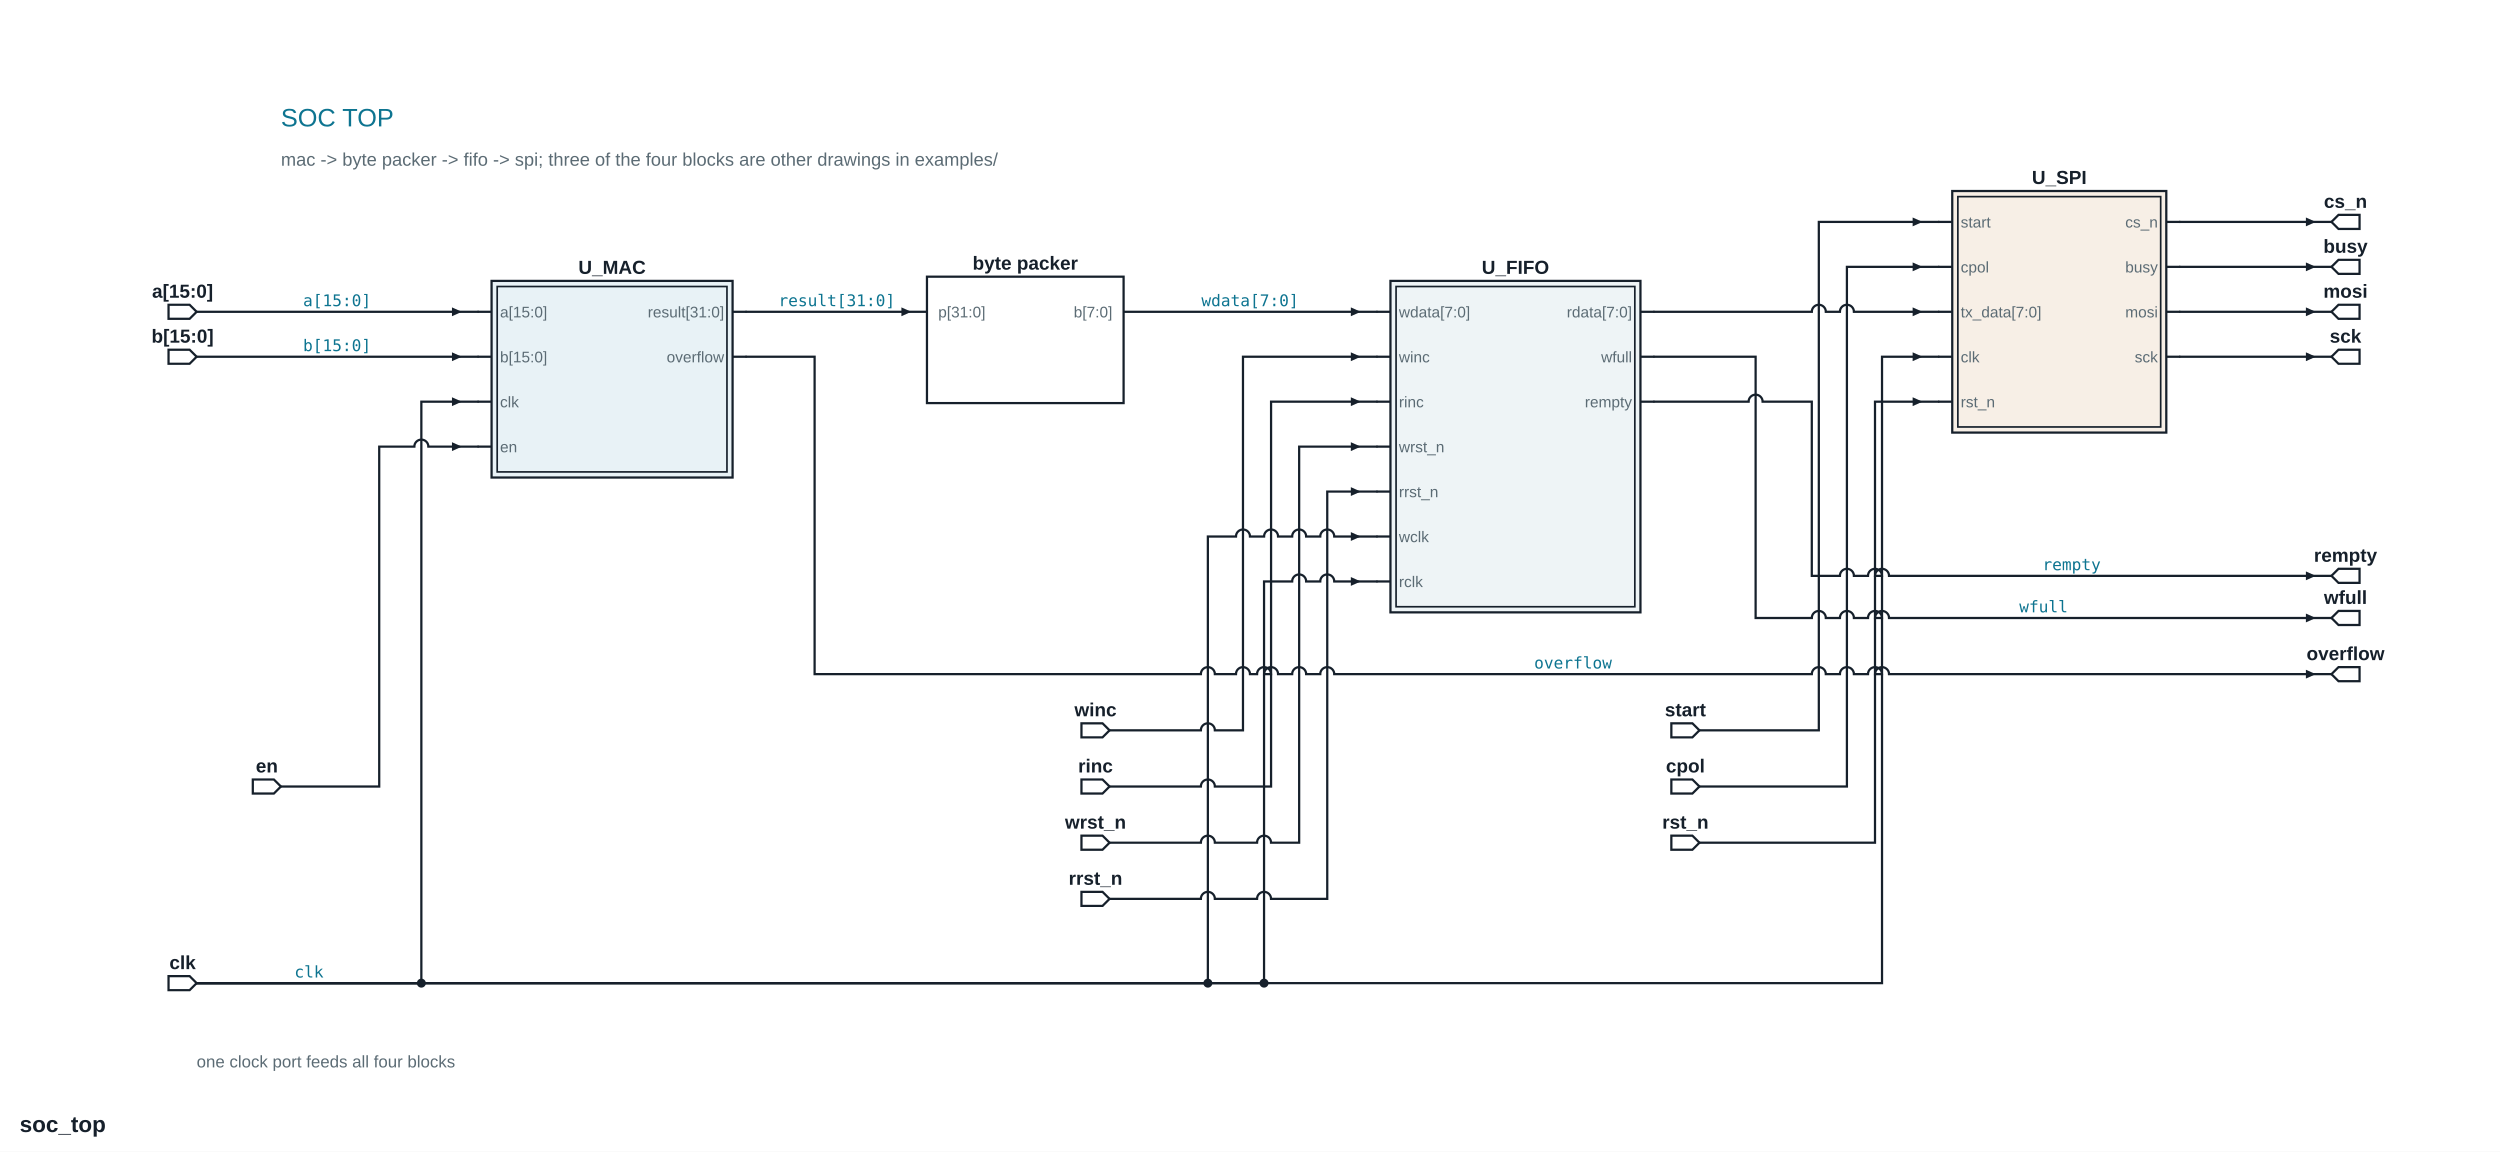
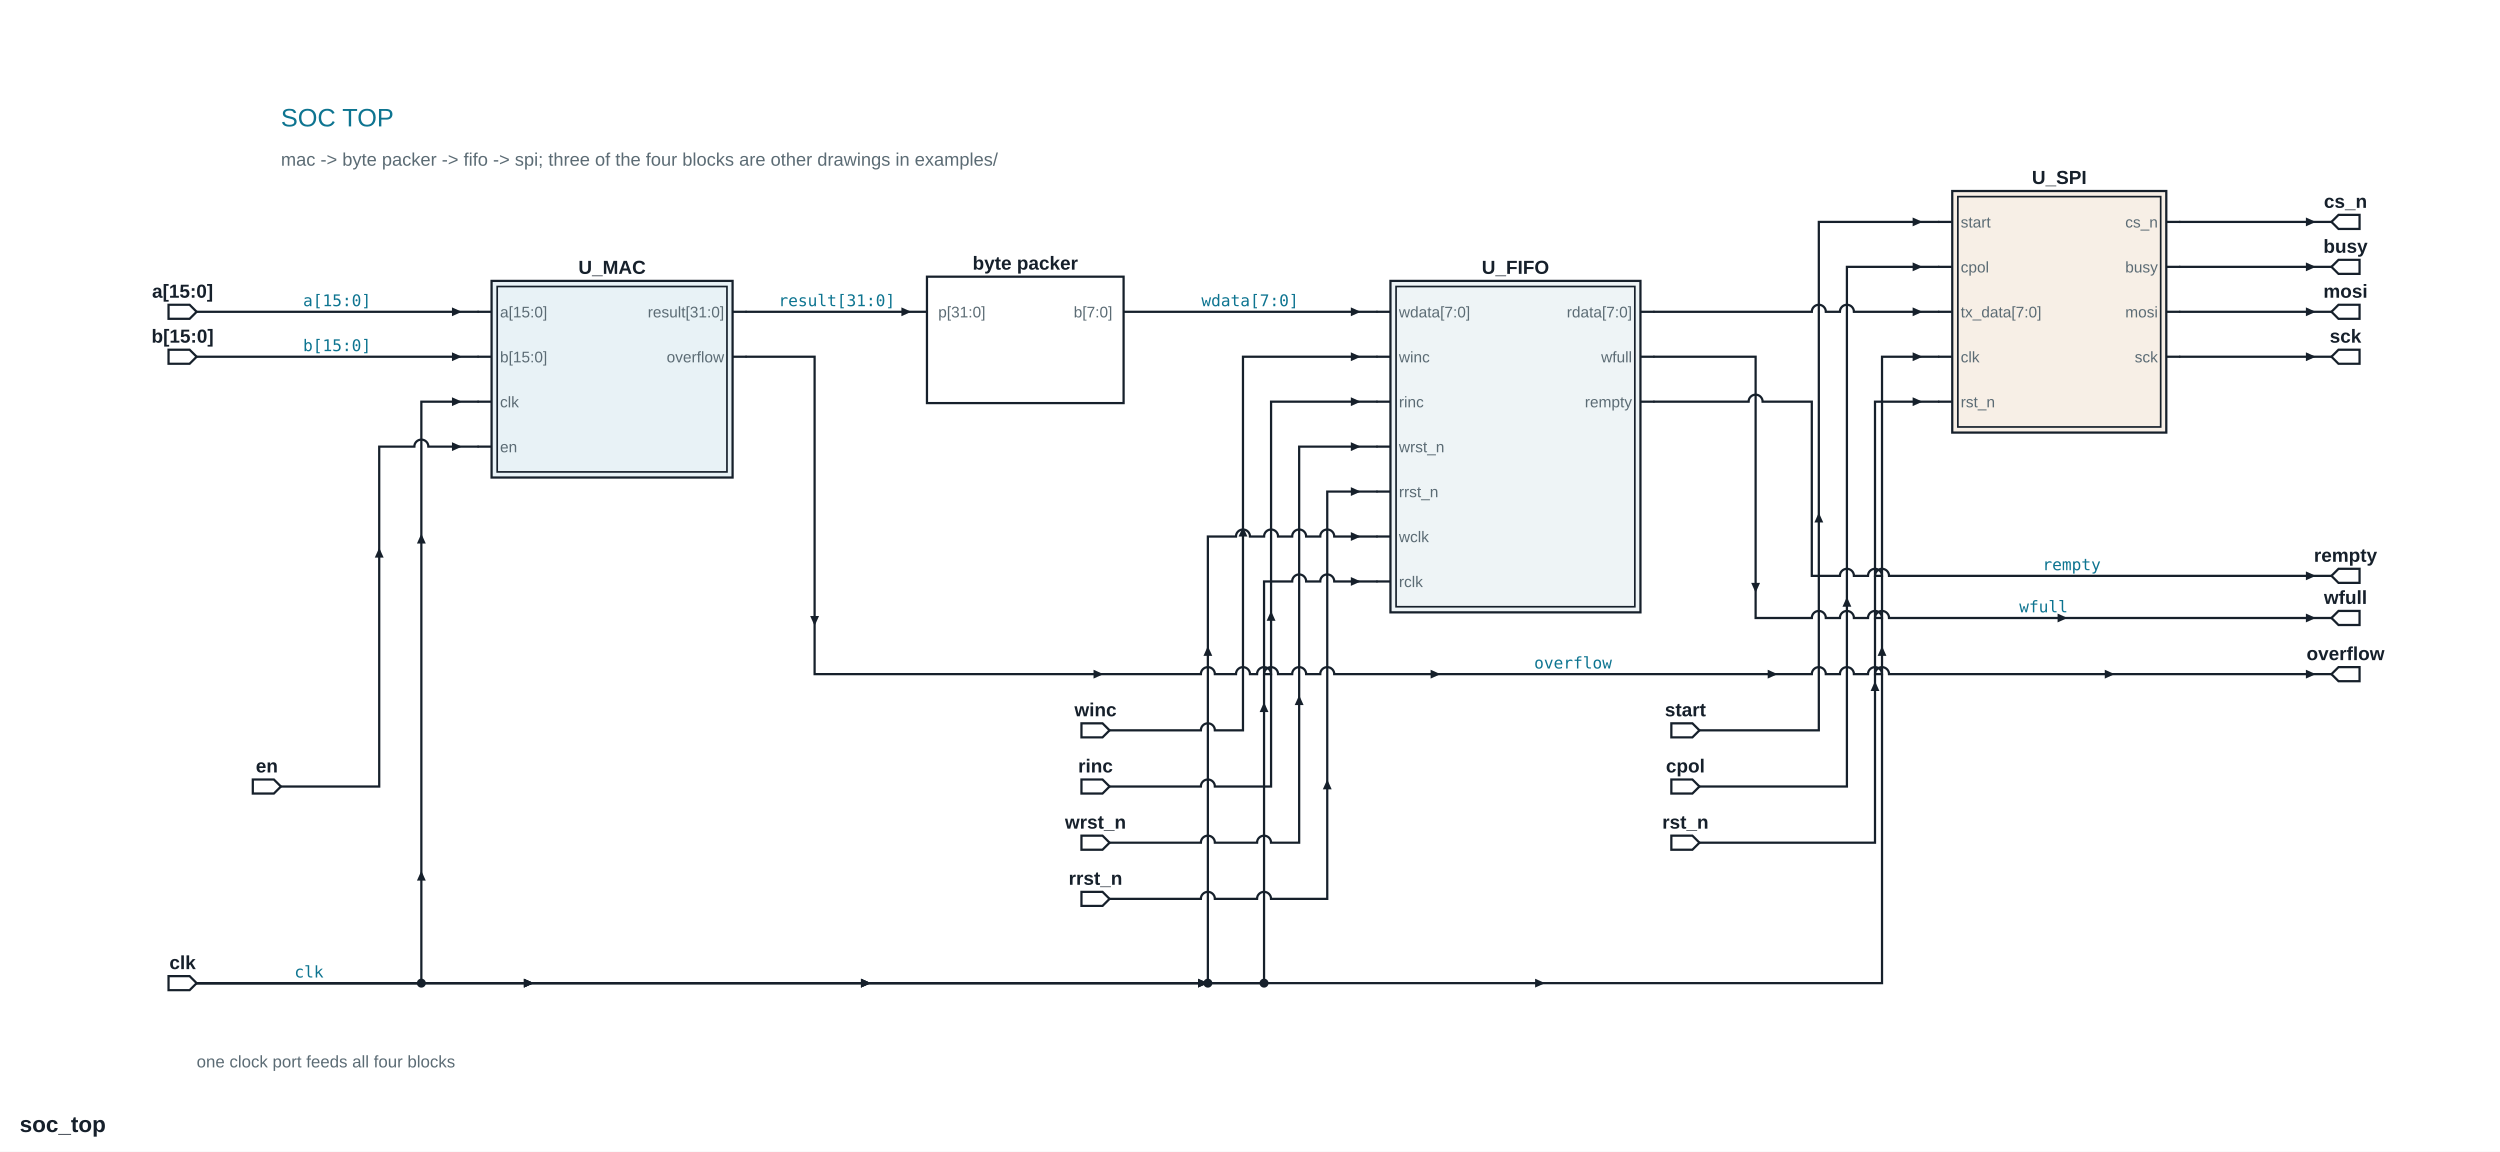
<svg xmlns="http://www.w3.org/2000/svg" width="1780" height="820" viewBox="0 0 1780 820" font-family="'IBM Plex Sans','IBM Plex Sans Text',Arial,Helvetica,sans-serif">
  <rect x="0" y="0" width="1780" height="820" fill="#ffffff" />
  <g class="dl-shapes">
    <text x="200" y="90" text-anchor="start" font-family="'IBM Plex Sans','IBM Plex Sans Text',Arial,Helvetica,sans-serif" font-size="18" fill="#0d7490">SOC TOP</text>
    <text x="200" y="118" text-anchor="start" font-family="'IBM Plex Sans','IBM Plex Sans Text',Arial,Helvetica,sans-serif" font-size="13" fill="#5b6b74">mac -&gt; byte packer -&gt; fifo -&gt; spi;  three of the four blocks are other drawings in examples/</text>
    <text x="140" y="760" text-anchor="start" font-family="'IBM Plex Sans','IBM Plex Sans Text',Arial,Helvetica,sans-serif" font-size="12" fill="#5b6b74">one clock port feeds all four blocks</text>
  </g>
  <g class="dl-nets">
    <path class="dl-net" data-id="n1" d="M200 560 L270 560 L270 318 L295 318 A5 5 0 0 1 305 318 L340 318" fill="none" stroke="#16202b" stroke-width="1.6" stroke-linejoin="miter" stroke-linecap="square" />
    <path class="dl-net" data-id="n2" d="M790 520 L855 520 A5 5 0 0 1 865 520 L885 520 L885 254 L980 254" fill="none" stroke="#16202b" stroke-width="1.6" stroke-linejoin="miter" stroke-linecap="square" />
    <path class="dl-net" data-id="n3" d="M790 560 L855 560 A5 5 0 0 1 865 560 L905 560 L905 286 L980 286" fill="none" stroke="#16202b" stroke-width="1.6" stroke-linejoin="miter" stroke-linecap="square" />
    <path class="dl-net" data-id="n4" d="M790 600 L855 600 A5 5 0 0 1 865 600 L895 600 A5 5 0 0 1 905 600 L925 600 L925 318 L980 318" fill="none" stroke="#16202b" stroke-width="1.6" stroke-linejoin="miter" stroke-linecap="square" />
    <path class="dl-net" data-id="n5" d="M790 640 L855 640 A5 5 0 0 1 865 640 L895 640 A5 5 0 0 1 905 640 L945 640 L945 350 L980 350" fill="none" stroke="#16202b" stroke-width="1.6" stroke-linejoin="miter" stroke-linecap="square" />
    <path class="dl-net" data-id="n6" d="M1210 520 L1295 520 L1295 158 L1380 158" fill="none" stroke="#16202b" stroke-width="1.6" stroke-linejoin="miter" stroke-linecap="square" />
    <path class="dl-net" data-id="n7" d="M1210 560 L1315 560 L1315 190 L1380 190" fill="none" stroke="#16202b" stroke-width="1.6" stroke-linejoin="miter" stroke-linecap="square" />
    <path class="dl-net" data-id="n8" d="M1210 600 L1335 600 L1335 286 L1380 286" fill="none" stroke="#16202b" stroke-width="1.6" stroke-linejoin="miter" stroke-linecap="square" />
    <path class="dl-net" data-id="n9" d="M140 222 L340 222" fill="none" stroke="#16202b" stroke-width="1.6" stroke-linejoin="miter" stroke-linecap="square" />
    <path class="dl-net" data-id="n10" d="M140 254 L340 254" fill="none" stroke="#16202b" stroke-width="1.6" stroke-linejoin="miter" stroke-linecap="square" />
    <path class="dl-net" data-id="n11" d="M531.6 222 L660 222" fill="none" stroke="#16202b" stroke-width="1.6" stroke-linejoin="miter" stroke-linecap="square" />
    <path class="dl-net" data-id="n12" d="M800 222 L980 222" fill="none" stroke="#16202b" stroke-width="1.6" stroke-linejoin="miter" stroke-linecap="square" />
    <path class="dl-net" data-id="n13" d="M1178 222 L1290 222 A5 5 0 0 1 1300 222 L1310 222 A5 5 0 0 1 1320 222 L1380 222" fill="none" stroke="#16202b" stroke-width="1.6" stroke-linejoin="miter" stroke-linecap="square" />
    <path class="dl-net" data-id="n14" d="M1552.4 222 L1660 222" fill="none" stroke="#16202b" stroke-width="1.6" stroke-linejoin="miter" stroke-linecap="square" />
    <path class="dl-net" data-id="n15" d="M1552.4 254 L1660 254" fill="none" stroke="#16202b" stroke-width="1.6" stroke-linejoin="miter" stroke-linecap="square" />
    <path class="dl-net" data-id="n16" d="M1552.4 158 L1660 158" fill="none" stroke="#16202b" stroke-width="1.6" stroke-linejoin="miter" stroke-linecap="square" />
    <path class="dl-net" data-id="n17" d="M1552.4 190 L1660 190" fill="none" stroke="#16202b" stroke-width="1.6" stroke-linejoin="miter" stroke-linecap="square" />
    <path class="dl-net" data-id="n18" d="M531.6 254 L580 254 L580 480 L855 480 A5 5 0 0 1 865 480 L880 480 A5 5 0 0 1 890 480 L895 480 A5 5 0 0 1 905 480 L900 480 A5 5 0 0 1 910 480 L920 480 A5 5 0 0 1 930 480 L940 480 A5 5 0 0 1 950 480 L1290 480 A5 5 0 0 1 1300 480 L1310 480 A5 5 0 0 1 1320 480 L1330 480 A5 5 0 0 1 1340 480 L1335 480 A5 5 0 0 1 1345 480 L1660 480" fill="none" stroke="#16202b" stroke-width="1.6" stroke-linejoin="miter" stroke-linecap="square" />
    <path class="dl-net" data-id="n19" d="M1178 254 L1250 254 L1250 440 L1290 440 A5 5 0 0 1 1300 440 L1310 440 A5 5 0 0 1 1320 440 L1330 440 A5 5 0 0 1 1340 440 L1335 440 A5 5 0 0 1 1345 440 L1660 440" fill="none" stroke="#16202b" stroke-width="1.6" stroke-linejoin="miter" stroke-linecap="square" />
    <path class="dl-net" data-id="n20" d="M1178 286 L1245 286 A5 5 0 0 1 1255 286 L1290 286 L1290 410 L1310 410 A5 5 0 0 1 1320 410 L1330 410 A5 5 0 0 1 1340 410 L1335 410 A5 5 0 0 1 1345 410 L1660 410" fill="none" stroke="#16202b" stroke-width="1.6" stroke-linejoin="miter" stroke-linecap="square" />
    <path class="dl-net" data-id="n21" d="M140 700 L300 700 L300 286 L340 286" fill="none" stroke="#16202b" stroke-width="1.6" stroke-linejoin="miter" stroke-linecap="square" />
    <path class="dl-net" data-id="n22" d="M140 700 L860 700 L860 382 L880 382 A5 5 0 0 1 890 382 L900 382 A5 5 0 0 1 910 382 L920 382 A5 5 0 0 1 930 382 L940 382 A5 5 0 0 1 950 382 L980 382" fill="none" stroke="#16202b" stroke-width="1.6" stroke-linejoin="miter" stroke-linecap="square" />
    <path class="dl-net" data-id="n23" d="M140 700 L900 700 L900 414 L920 414 A5 5 0 0 1 930 414 L940 414 A5 5 0 0 1 950 414 L980 414" fill="none" stroke="#16202b" stroke-width="1.6" stroke-linejoin="miter" stroke-linecap="square" />
    <path class="dl-net" data-id="n24" d="M140 700 L1340 700 L1340 254 L1380 254" fill="none" stroke="#16202b" stroke-width="1.6" stroke-linejoin="miter" stroke-linecap="square" />
    <text x="240" y="218" text-anchor="middle" font-family="'IBM Plex Mono','DejaVu Sans Mono','Courier New',monospace" font-size="11.5" fill="#0d7490">a[15:0]</text>
    <text x="240" y="250" text-anchor="middle" font-family="'IBM Plex Mono','DejaVu Sans Mono','Courier New',monospace" font-size="11.5" fill="#0d7490">b[15:0]</text>
    <text x="595.8" y="218" text-anchor="middle" font-family="'IBM Plex Mono','DejaVu Sans Mono','Courier New',monospace" font-size="11.5" fill="#0d7490">result[31:0]</text>
    <text x="890" y="218" text-anchor="middle" font-family="'IBM Plex Mono','DejaVu Sans Mono','Courier New',monospace" font-size="11.5" fill="#0d7490">wdata[7:0]</text>
    <text x="1120" y="476" text-anchor="middle" font-family="'IBM Plex Mono','DejaVu Sans Mono','Courier New',monospace" font-size="11.5" fill="#0d7490">overflow</text>
    <text x="1455" y="436" text-anchor="middle" font-family="'IBM Plex Mono','DejaVu Sans Mono','Courier New',monospace" font-size="11.5" fill="#0d7490">wfull</text>
    <text x="1475" y="406" text-anchor="middle" font-family="'IBM Plex Mono','DejaVu Sans Mono','Courier New',monospace" font-size="11.5" fill="#0d7490">rempty</text>
    <text x="220" y="696" text-anchor="middle" font-family="'IBM Plex Mono','DejaVu Sans Mono','Courier New',monospace" font-size="11.5" fill="#0d7490">clk</text>
+     <polygon points="270,390 273.15,397 266.85,397" fill="#16202b" />
    <polygon points="328.8,318 321.8,321.15 321.8,314.85" fill="#16202b" />
+     <polygon points="885,375 888.15,382 881.85,382" fill="#16202b" />
    <polygon points="968.8,254 961.8,257.15 961.8,250.85" fill="#16202b" />
+     <polygon points="905,435 908.15,442 901.85,442" fill="#16202b" />
    <polygon points="968.8,286 961.8,289.15 961.8,282.85" fill="#16202b" />
+     <polygon points="925,495 928.15,502 921.85,502" fill="#16202b" />
    <polygon points="968.8,318 961.8,321.15 961.8,314.85" fill="#16202b" />
+     <polygon points="945,555 948.15,562 941.85,562" fill="#16202b" />
    <polygon points="968.8,350 961.8,353.15 961.8,346.85" fill="#16202b" />
+     <polygon points="1295,365 1298.15,372 1291.85,372" fill="#16202b" />
    <polygon points="1368.8,158 1361.8,161.15 1361.8,154.85" fill="#16202b" />
+     <polygon points="1315,425 1318.15,432 1311.85,432" fill="#16202b" />
    <polygon points="1368.8,190 1361.8,193.15 1361.8,186.85" fill="#16202b" />
+     <polygon points="1335,485 1338.15,492 1331.85,492" fill="#16202b" />
    <polygon points="1368.8,286 1361.8,289.15 1361.8,282.85" fill="#16202b" />
    <polygon points="328.8,222 321.8,225.15 321.8,218.85" fill="#16202b" />
    <polygon points="328.8,254 321.8,257.15 321.8,250.85" fill="#16202b" />
    <polygon points="648.8,222 641.8,225.15 641.8,218.85" fill="#16202b" />
    <polygon points="968.8,222 961.8,225.15 961.8,218.85" fill="#16202b" />
    <polygon points="1368.8,222 1361.8,225.15 1361.8,218.85" fill="#16202b" />
    <polygon points="1648.8,222 1641.8,225.15 1641.8,218.85" fill="#16202b" />
    <polygon points="1648.8,254 1641.8,257.15 1641.8,250.85" fill="#16202b" />
    <polygon points="1648.8,158 1641.8,161.15 1641.8,154.85" fill="#16202b" />
    <polygon points="1648.8,190 1641.8,193.15 1641.8,186.85" fill="#16202b" />
+     <polygon points="580,445.6 576.85,438.6 583.15,438.6" fill="#16202b" />
+     <polygon points="785.6,480 778.6,483.15 778.6,476.85" fill="#16202b" />
+     <polygon points="1025.6,480 1018.6,483.15 1018.6,476.85" fill="#16202b" />
+     <polygon points="1265.6,480 1258.6,483.15 1258.6,476.85" fill="#16202b" />
+     <polygon points="1505.6,480 1498.6,483.15 1498.6,476.85" fill="#16202b" />
    <polygon points="1648.8,480 1641.8,483.15 1641.8,476.85" fill="#16202b" />
+     <polygon points="1250,422 1246.85,415 1253.15,415" fill="#16202b" />
+     <polygon points="1472,440 1465,443.15 1465,436.85" fill="#16202b" />
    <polygon points="1648.8,440 1641.8,443.15 1641.8,436.85" fill="#16202b" />
    <polygon points="1648.8,410 1641.8,413.15 1641.8,406.85" fill="#16202b" />
+     <polygon points="300,620 303.15,627 296.85,627" fill="#16202b" />
+     <polygon points="300,380 303.15,387 296.85,387" fill="#16202b" />
    <polygon points="328.8,286 321.8,289.15 321.8,282.85" fill="#16202b" />
+     <polygon points="380,700 373,703.15 373,696.85" fill="#16202b" />
+     <polygon points="620,700 613,703.15 613,696.85" fill="#16202b" />
+     <polygon points="860,460 863.15,467 856.85,467" fill="#16202b" />
    <polygon points="968.8,382 961.8,385.15 961.8,378.85" fill="#16202b" />
+     <polygon points="380,700 373,703.15 373,696.85" fill="#16202b" />
+     <polygon points="620,700 613,703.15 613,696.85" fill="#16202b" />
+     <polygon points="860,700 853,703.15 853,696.85" fill="#16202b" />
+     <polygon points="900,500 903.15,507 896.85,507" fill="#16202b" />
    <polygon points="968.8,414 961.8,417.15 961.8,410.85" fill="#16202b" />
+     <polygon points="380,700 373,703.15 373,696.85" fill="#16202b" />
+     <polygon points="620,700 613,703.15 613,696.85" fill="#16202b" />
+     <polygon points="860,700 853,703.15 853,696.85" fill="#16202b" />
+     <polygon points="1100,700 1093,703.15 1093,696.85" fill="#16202b" />
+     <polygon points="1340,460 1343.15,467 1336.85,467" fill="#16202b" />
    <polygon points="1368.8,254 1361.8,257.15 1361.8,250.85" fill="#16202b" />
    <circle cx="300" cy="700" r="3.2" fill="#16202b" />
    <circle cx="860" cy="700" r="3.2" fill="#16202b" />
    <circle cx="900" cy="700" r="3.2" fill="#16202b" />
  </g>
  <g class="dl-cells">
    <g class="dl-cell" data-id="u_mac" data-type="sheet" transform="matrix(1,0,0,1,340,200)">
      <rect x="10" y="0" width="171.6" height="140" fill="#e8f2f6" stroke="#16202b" stroke-width="1.6" />
      <rect x="14" y="4" width="163.6" height="132" fill="none" stroke="#16202b" stroke-width="1.2" />
      <line x1="0" y1="22" x2="10" y2="22" stroke="#16202b" stroke-width="1.6" />
      <line x1="0" y1="54" x2="10" y2="54" stroke="#16202b" stroke-width="1.6" />
      <line x1="0" y1="86" x2="10" y2="86" stroke="#16202b" stroke-width="1.6" />
      <line x1="0" y1="118" x2="10" y2="118" stroke="#16202b" stroke-width="1.6" />
      <line x1="191.6" y1="22" x2="181.6" y2="22" stroke="#16202b" stroke-width="1.6" />
      <line x1="191.6" y1="54" x2="181.6" y2="54" stroke="#16202b" stroke-width="1.6" />
    </g>
    <text x="356" y="226" text-anchor="start" font-family="'IBM Plex Sans','IBM Plex Sans Text',Arial,Helvetica,sans-serif" font-size="11" fill="#5b6b74">a[15:0]</text>
    <text x="356" y="258" text-anchor="start" font-family="'IBM Plex Sans','IBM Plex Sans Text',Arial,Helvetica,sans-serif" font-size="11" fill="#5b6b74">b[15:0]</text>
    <text x="356" y="290" text-anchor="start" font-family="'IBM Plex Sans','IBM Plex Sans Text',Arial,Helvetica,sans-serif" font-size="11" fill="#5b6b74">clk</text>
    <text x="356" y="322" text-anchor="start" font-family="'IBM Plex Sans','IBM Plex Sans Text',Arial,Helvetica,sans-serif" font-size="11" fill="#5b6b74">en</text>
    <text x="515.6" y="226" text-anchor="end" font-family="'IBM Plex Sans','IBM Plex Sans Text',Arial,Helvetica,sans-serif" font-size="11" fill="#5b6b74">result[31:0]</text>
    <text x="515.6" y="258" text-anchor="end" font-family="'IBM Plex Sans','IBM Plex Sans Text',Arial,Helvetica,sans-serif" font-size="11" fill="#5b6b74">overflow</text>
    <text x="435.8" y="195" text-anchor="middle" font-family="'IBM Plex Sans','IBM Plex Sans Text',Arial,Helvetica,sans-serif" font-size="13.5" font-weight="600" fill="#16202b">U_MAC</text>
    <g class="dl-cell" data-id="u_fifo" data-type="sheet" transform="matrix(1,0,0,1,980,200)">
      <rect x="10" y="0" width="178" height="236" fill="#eef4f6" stroke="#16202b" stroke-width="1.6" />
      <rect x="14" y="4" width="170" height="228" fill="none" stroke="#16202b" stroke-width="1.2" />
      <line x1="0" y1="22" x2="10" y2="22" stroke="#16202b" stroke-width="1.6" />
      <line x1="0" y1="54" x2="10" y2="54" stroke="#16202b" stroke-width="1.6" />
      <line x1="0" y1="86" x2="10" y2="86" stroke="#16202b" stroke-width="1.6" />
      <line x1="0" y1="118" x2="10" y2="118" stroke="#16202b" stroke-width="1.6" />
      <line x1="0" y1="150" x2="10" y2="150" stroke="#16202b" stroke-width="1.6" />
      <line x1="0" y1="182" x2="10" y2="182" stroke="#16202b" stroke-width="1.6" />
      <line x1="0" y1="214" x2="10" y2="214" stroke="#16202b" stroke-width="1.6" />
      <line x1="198" y1="22" x2="188" y2="22" stroke="#16202b" stroke-width="1.6" />
      <line x1="198" y1="54" x2="188" y2="54" stroke="#16202b" stroke-width="1.6" />
      <line x1="198" y1="86" x2="188" y2="86" stroke="#16202b" stroke-width="1.6" />
    </g>
    <text x="996" y="226" text-anchor="start" font-family="'IBM Plex Sans','IBM Plex Sans Text',Arial,Helvetica,sans-serif" font-size="11" fill="#5b6b74">wdata[7:0]</text>
    <text x="996" y="258" text-anchor="start" font-family="'IBM Plex Sans','IBM Plex Sans Text',Arial,Helvetica,sans-serif" font-size="11" fill="#5b6b74">winc</text>
    <text x="996" y="290" text-anchor="start" font-family="'IBM Plex Sans','IBM Plex Sans Text',Arial,Helvetica,sans-serif" font-size="11" fill="#5b6b74">rinc</text>
    <text x="996" y="322" text-anchor="start" font-family="'IBM Plex Sans','IBM Plex Sans Text',Arial,Helvetica,sans-serif" font-size="11" fill="#5b6b74">wrst_n</text>
    <text x="996" y="354" text-anchor="start" font-family="'IBM Plex Sans','IBM Plex Sans Text',Arial,Helvetica,sans-serif" font-size="11" fill="#5b6b74">rrst_n</text>
    <text x="996" y="386" text-anchor="start" font-family="'IBM Plex Sans','IBM Plex Sans Text',Arial,Helvetica,sans-serif" font-size="11" fill="#5b6b74">wclk</text>
    <text x="996" y="418" text-anchor="start" font-family="'IBM Plex Sans','IBM Plex Sans Text',Arial,Helvetica,sans-serif" font-size="11" fill="#5b6b74">rclk</text>
    <text x="1162" y="226" text-anchor="end" font-family="'IBM Plex Sans','IBM Plex Sans Text',Arial,Helvetica,sans-serif" font-size="11" fill="#5b6b74">rdata[7:0]</text>
    <text x="1162" y="258" text-anchor="end" font-family="'IBM Plex Sans','IBM Plex Sans Text',Arial,Helvetica,sans-serif" font-size="11" fill="#5b6b74">wfull</text>
    <text x="1162" y="290" text-anchor="end" font-family="'IBM Plex Sans','IBM Plex Sans Text',Arial,Helvetica,sans-serif" font-size="11" fill="#5b6b74">rempty</text>
    <text x="1079" y="195" text-anchor="middle" font-family="'IBM Plex Sans','IBM Plex Sans Text',Arial,Helvetica,sans-serif" font-size="13.5" font-weight="600" fill="#16202b">U_FIFO</text>
    <g class="dl-cell" data-id="u_spi" data-type="sheet" transform="matrix(1,0,0,1,1380,136)">
      <rect x="10" y="0" width="152.4" height="172" fill="#f7efe6" stroke="#16202b" stroke-width="1.6" />
      <rect x="14" y="4" width="144.4" height="164" fill="none" stroke="#16202b" stroke-width="1.2" />
      <line x1="0" y1="22" x2="10" y2="22" stroke="#16202b" stroke-width="1.6" />
      <line x1="0" y1="54" x2="10" y2="54" stroke="#16202b" stroke-width="1.6" />
      <line x1="0" y1="86" x2="10" y2="86" stroke="#16202b" stroke-width="1.6" />
      <line x1="0" y1="118" x2="10" y2="118" stroke="#16202b" stroke-width="1.6" />
      <line x1="0" y1="150" x2="10" y2="150" stroke="#16202b" stroke-width="1.6" />
      <line x1="172.4" y1="22" x2="162.4" y2="22" stroke="#16202b" stroke-width="1.6" />
      <line x1="172.4" y1="54" x2="162.4" y2="54" stroke="#16202b" stroke-width="1.6" />
      <line x1="172.4" y1="86" x2="162.4" y2="86" stroke="#16202b" stroke-width="1.6" />
      <line x1="172.4" y1="118" x2="162.4" y2="118" stroke="#16202b" stroke-width="1.6" />
    </g>
    <text x="1396" y="162" text-anchor="start" font-family="'IBM Plex Sans','IBM Plex Sans Text',Arial,Helvetica,sans-serif" font-size="11" fill="#5b6b74">start</text>
    <text x="1396" y="194" text-anchor="start" font-family="'IBM Plex Sans','IBM Plex Sans Text',Arial,Helvetica,sans-serif" font-size="11" fill="#5b6b74">cpol</text>
    <text x="1396" y="226" text-anchor="start" font-family="'IBM Plex Sans','IBM Plex Sans Text',Arial,Helvetica,sans-serif" font-size="11" fill="#5b6b74">tx_data[7:0]</text>
    <text x="1396" y="258" text-anchor="start" font-family="'IBM Plex Sans','IBM Plex Sans Text',Arial,Helvetica,sans-serif" font-size="11" fill="#5b6b74">clk</text>
    <text x="1396" y="290" text-anchor="start" font-family="'IBM Plex Sans','IBM Plex Sans Text',Arial,Helvetica,sans-serif" font-size="11" fill="#5b6b74">rst_n</text>
    <text x="1536.4" y="162" text-anchor="end" font-family="'IBM Plex Sans','IBM Plex Sans Text',Arial,Helvetica,sans-serif" font-size="11" fill="#5b6b74">cs_n</text>
    <text x="1536.4" y="194" text-anchor="end" font-family="'IBM Plex Sans','IBM Plex Sans Text',Arial,Helvetica,sans-serif" font-size="11" fill="#5b6b74">busy</text>
    <text x="1536.4" y="226" text-anchor="end" font-family="'IBM Plex Sans','IBM Plex Sans Text',Arial,Helvetica,sans-serif" font-size="11" fill="#5b6b74">mosi</text>
    <text x="1536.4" y="258" text-anchor="end" font-family="'IBM Plex Sans','IBM Plex Sans Text',Arial,Helvetica,sans-serif" font-size="11" fill="#5b6b74">sck</text>
    <text x="1466.2" y="131" text-anchor="middle" font-family="'IBM Plex Sans','IBM Plex Sans Text',Arial,Helvetica,sans-serif" font-size="13.5" font-weight="600" fill="#16202b">U_SPI</text>
    <g class="dl-cell" data-id="pack" data-type="block" transform="matrix(1,0,0,1,660,197)">
      <rect x="0" y="0" width="140" height="90" fill="#ffffff" stroke="#16202b" stroke-width="1.6" />
    </g>
    <text x="668" y="226" text-anchor="start" font-family="'IBM Plex Sans','IBM Plex Sans Text',Arial,Helvetica,sans-serif" font-size="11" fill="#5b6b74">p[31:0]</text>
    <text x="792" y="226" text-anchor="end" font-family="'IBM Plex Sans','IBM Plex Sans Text',Arial,Helvetica,sans-serif" font-size="11" fill="#5b6b74">b[7:0]</text>
    <text x="730" y="192" text-anchor="middle" font-family="'IBM Plex Sans','IBM Plex Sans Text',Arial,Helvetica,sans-serif" font-size="13.5" font-weight="600" fill="#16202b">byte packer</text>
    <g class="dl-cell" data-id="p_a" data-type="port_in" transform="matrix(1,0,0,1,120,217)">
      <path d="M0 0 H15 L20 5 L15 10 H0 Z" fill="#ffffff" stroke="#16202b" stroke-width="1.6" />
    </g>
    <text x="130" y="212" text-anchor="middle" font-family="'IBM Plex Sans','IBM Plex Sans Text',Arial,Helvetica,sans-serif" font-size="13.5" font-weight="600" fill="#16202b">a[15:0]</text>
    <g class="dl-cell" data-id="p_b" data-type="port_in" transform="matrix(1,0,0,1,120,249)">
      <path d="M0 0 H15 L20 5 L15 10 H0 Z" fill="#ffffff" stroke="#16202b" stroke-width="1.6" />
    </g>
    <text x="130" y="244" text-anchor="middle" font-family="'IBM Plex Sans','IBM Plex Sans Text',Arial,Helvetica,sans-serif" font-size="13.5" font-weight="600" fill="#16202b">b[15:0]</text>
    <g class="dl-cell" data-id="p_mosi" data-type="port_out" transform="matrix(1,0,0,1,1660,217)">
      <path d="M20 0 H5 L0 5 L5 10 H20 Z" fill="#ffffff" stroke="#16202b" stroke-width="1.6" />
    </g>
    <text x="1670" y="212" text-anchor="middle" font-family="'IBM Plex Sans','IBM Plex Sans Text',Arial,Helvetica,sans-serif" font-size="13.5" font-weight="600" fill="#16202b">mosi</text>
    <g class="dl-cell" data-id="p_sck" data-type="port_out" transform="matrix(1,0,0,1,1660,249)">
      <path d="M20 0 H5 L0 5 L5 10 H20 Z" fill="#ffffff" stroke="#16202b" stroke-width="1.6" />
    </g>
    <text x="1670" y="244" text-anchor="middle" font-family="'IBM Plex Sans','IBM Plex Sans Text',Arial,Helvetica,sans-serif" font-size="13.5" font-weight="600" fill="#16202b">sck</text>
    <g class="dl-cell" data-id="p_csn" data-type="port_out" transform="matrix(1,0,0,1,1660,153)">
      <path d="M20 0 H5 L0 5 L5 10 H20 Z" fill="#ffffff" stroke="#16202b" stroke-width="1.6" />
    </g>
    <text x="1670" y="148" text-anchor="middle" font-family="'IBM Plex Sans','IBM Plex Sans Text',Arial,Helvetica,sans-serif" font-size="13.5" font-weight="600" fill="#16202b">cs_n</text>
    <g class="dl-cell" data-id="p_busy" data-type="port_out" transform="matrix(1,0,0,1,1660,185)">
      <path d="M20 0 H5 L0 5 L5 10 H20 Z" fill="#ffffff" stroke="#16202b" stroke-width="1.6" />
    </g>
    <text x="1670" y="180" text-anchor="middle" font-family="'IBM Plex Sans','IBM Plex Sans Text',Arial,Helvetica,sans-serif" font-size="13.5" font-weight="600" fill="#16202b">busy</text>
    <g class="dl-cell" data-id="p_ovf" data-type="port_out" transform="matrix(1,0,0,1,1660,475)">
      <path d="M20 0 H5 L0 5 L5 10 H20 Z" fill="#ffffff" stroke="#16202b" stroke-width="1.6" />
    </g>
    <text x="1670" y="470" text-anchor="middle" font-family="'IBM Plex Sans','IBM Plex Sans Text',Arial,Helvetica,sans-serif" font-size="13.5" font-weight="600" fill="#16202b">overflow</text>
    <g class="dl-cell" data-id="p_wfull" data-type="port_out" transform="matrix(1,0,0,1,1660,435)">
      <path d="M20 0 H5 L0 5 L5 10 H20 Z" fill="#ffffff" stroke="#16202b" stroke-width="1.6" />
    </g>
    <text x="1670" y="430" text-anchor="middle" font-family="'IBM Plex Sans','IBM Plex Sans Text',Arial,Helvetica,sans-serif" font-size="13.5" font-weight="600" fill="#16202b">wfull</text>
    <g class="dl-cell" data-id="p_rempty" data-type="port_out" transform="matrix(1,0,0,1,1660,405)">
      <path d="M20 0 H5 L0 5 L5 10 H20 Z" fill="#ffffff" stroke="#16202b" stroke-width="1.6" />
    </g>
    <text x="1670" y="400" text-anchor="middle" font-family="'IBM Plex Sans','IBM Plex Sans Text',Arial,Helvetica,sans-serif" font-size="13.5" font-weight="600" fill="#16202b">rempty</text>
    <g class="dl-cell" data-id="p_clken" data-type="port_in" transform="matrix(1,0,0,1,180,555)">
      <path d="M0 0 H15 L20 5 L15 10 H0 Z" fill="#ffffff" stroke="#16202b" stroke-width="1.6" />
    </g>
    <text x="190" y="550" text-anchor="middle" font-family="'IBM Plex Sans','IBM Plex Sans Text',Arial,Helvetica,sans-serif" font-size="13.5" font-weight="600" fill="#16202b">en</text>
    <g class="dl-cell" data-id="p_winc" data-type="port_in" transform="matrix(1,0,0,1,770,515)">
      <path d="M0 0 H15 L20 5 L15 10 H0 Z" fill="#ffffff" stroke="#16202b" stroke-width="1.6" />
    </g>
    <text x="780" y="510" text-anchor="middle" font-family="'IBM Plex Sans','IBM Plex Sans Text',Arial,Helvetica,sans-serif" font-size="13.5" font-weight="600" fill="#16202b">winc</text>
    <g class="dl-cell" data-id="p_rinc" data-type="port_in" transform="matrix(1,0,0,1,770,555)">
      <path d="M0 0 H15 L20 5 L15 10 H0 Z" fill="#ffffff" stroke="#16202b" stroke-width="1.6" />
    </g>
    <text x="780" y="550" text-anchor="middle" font-family="'IBM Plex Sans','IBM Plex Sans Text',Arial,Helvetica,sans-serif" font-size="13.5" font-weight="600" fill="#16202b">rinc</text>
    <g class="dl-cell" data-id="p_wrstn" data-type="port_in" transform="matrix(1,0,0,1,770,595)">
      <path d="M0 0 H15 L20 5 L15 10 H0 Z" fill="#ffffff" stroke="#16202b" stroke-width="1.6" />
    </g>
    <text x="780" y="590" text-anchor="middle" font-family="'IBM Plex Sans','IBM Plex Sans Text',Arial,Helvetica,sans-serif" font-size="13.5" font-weight="600" fill="#16202b">wrst_n</text>
    <g class="dl-cell" data-id="p_rrstn" data-type="port_in" transform="matrix(1,0,0,1,770,635)">
      <path d="M0 0 H15 L20 5 L15 10 H0 Z" fill="#ffffff" stroke="#16202b" stroke-width="1.6" />
    </g>
    <text x="780" y="630" text-anchor="middle" font-family="'IBM Plex Sans','IBM Plex Sans Text',Arial,Helvetica,sans-serif" font-size="13.5" font-weight="600" fill="#16202b">rrst_n</text>
    <g class="dl-cell" data-id="p_start" data-type="port_in" transform="matrix(1,0,0,1,1190,515)">
      <path d="M0 0 H15 L20 5 L15 10 H0 Z" fill="#ffffff" stroke="#16202b" stroke-width="1.6" />
    </g>
    <text x="1200" y="510" text-anchor="middle" font-family="'IBM Plex Sans','IBM Plex Sans Text',Arial,Helvetica,sans-serif" font-size="13.5" font-weight="600" fill="#16202b">start</text>
    <g class="dl-cell" data-id="p_cpol" data-type="port_in" transform="matrix(1,0,0,1,1190,555)">
      <path d="M0 0 H15 L20 5 L15 10 H0 Z" fill="#ffffff" stroke="#16202b" stroke-width="1.6" />
    </g>
    <text x="1200" y="550" text-anchor="middle" font-family="'IBM Plex Sans','IBM Plex Sans Text',Arial,Helvetica,sans-serif" font-size="13.5" font-weight="600" fill="#16202b">cpol</text>
    <g class="dl-cell" data-id="p_spirst" data-type="port_in" transform="matrix(1,0,0,1,1190,595)">
      <path d="M0 0 H15 L20 5 L15 10 H0 Z" fill="#ffffff" stroke="#16202b" stroke-width="1.6" />
    </g>
    <text x="1200" y="590" text-anchor="middle" font-family="'IBM Plex Sans','IBM Plex Sans Text',Arial,Helvetica,sans-serif" font-size="13.5" font-weight="600" fill="#16202b">rst_n</text>
    <g class="dl-cell" data-id="p_clk" data-type="port_in" transform="matrix(1,0,0,1,120,695)">
      <path d="M0 0 H15 L20 5 L15 10 H0 Z" fill="#ffffff" stroke="#16202b" stroke-width="1.6" />
    </g>
    <text x="130" y="690" text-anchor="middle" font-family="'IBM Plex Sans','IBM Plex Sans Text',Arial,Helvetica,sans-serif" font-size="13.5" font-weight="600" fill="#16202b">clk</text>
  </g>
  <text x="14" y="806" font-family="'IBM Plex Sans','IBM Plex Sans Text',Arial,Helvetica,sans-serif" font-size="16" font-weight="600" fill="#16202b">soc_top</text>
</svg>
